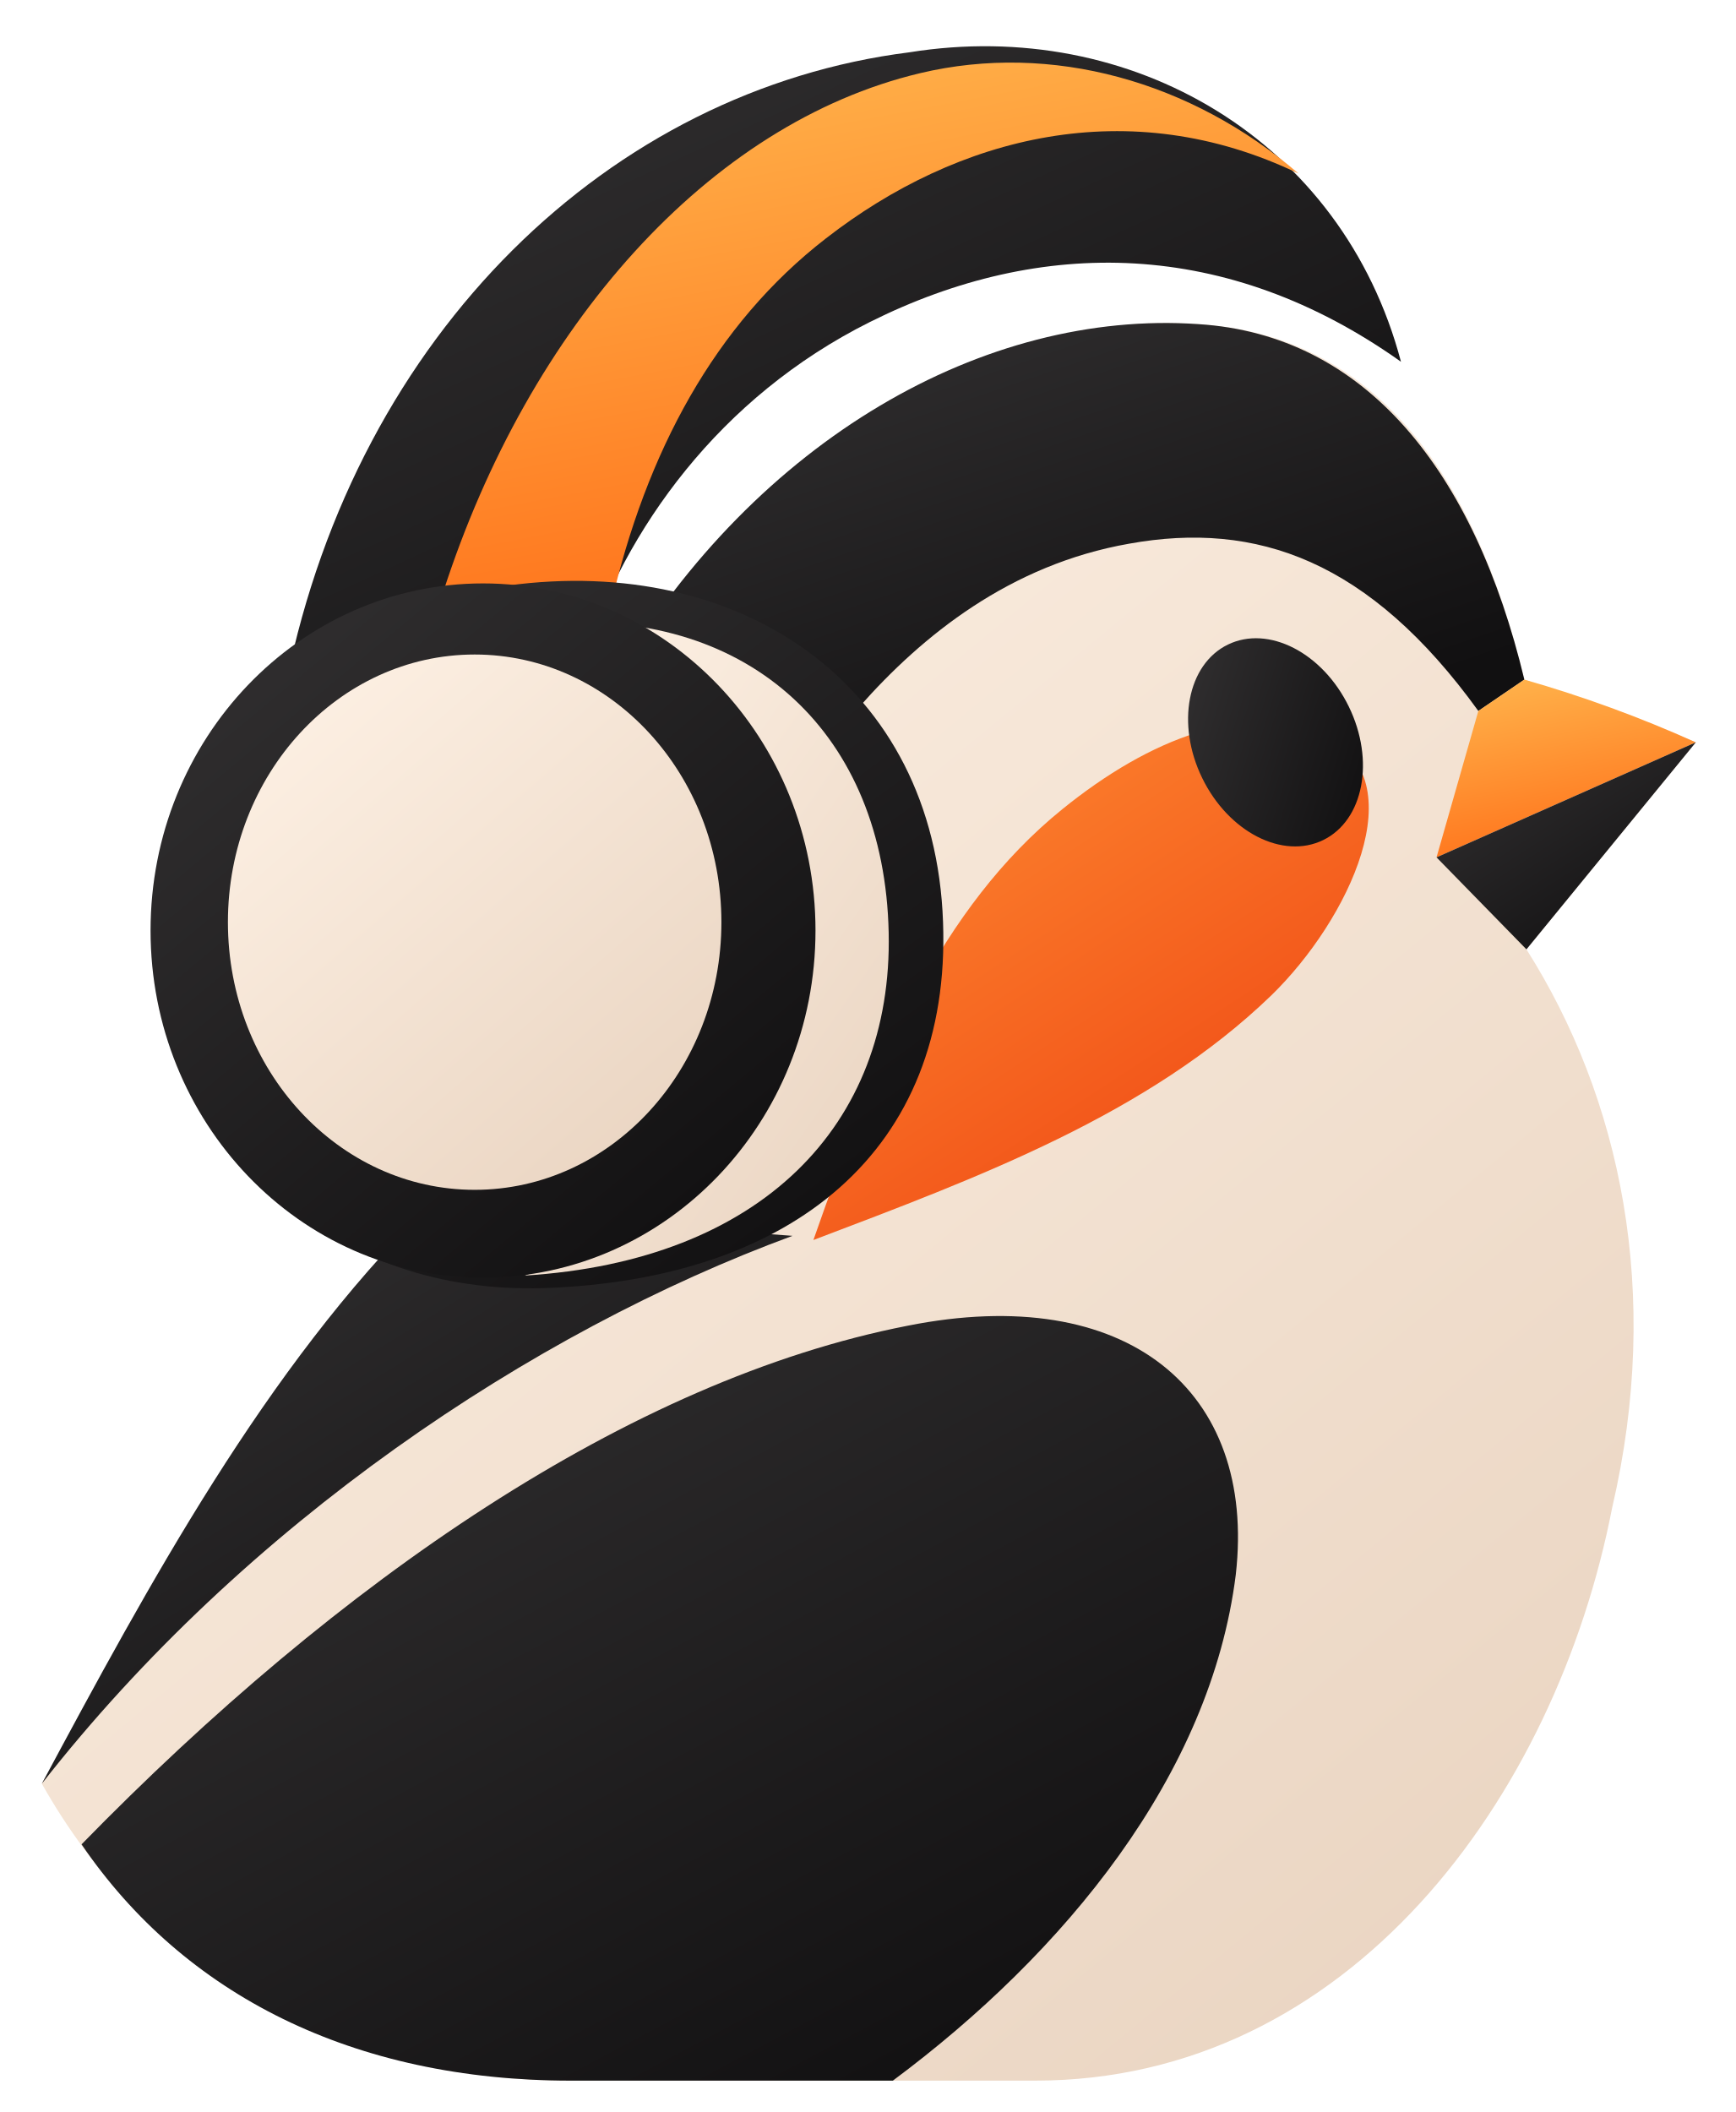
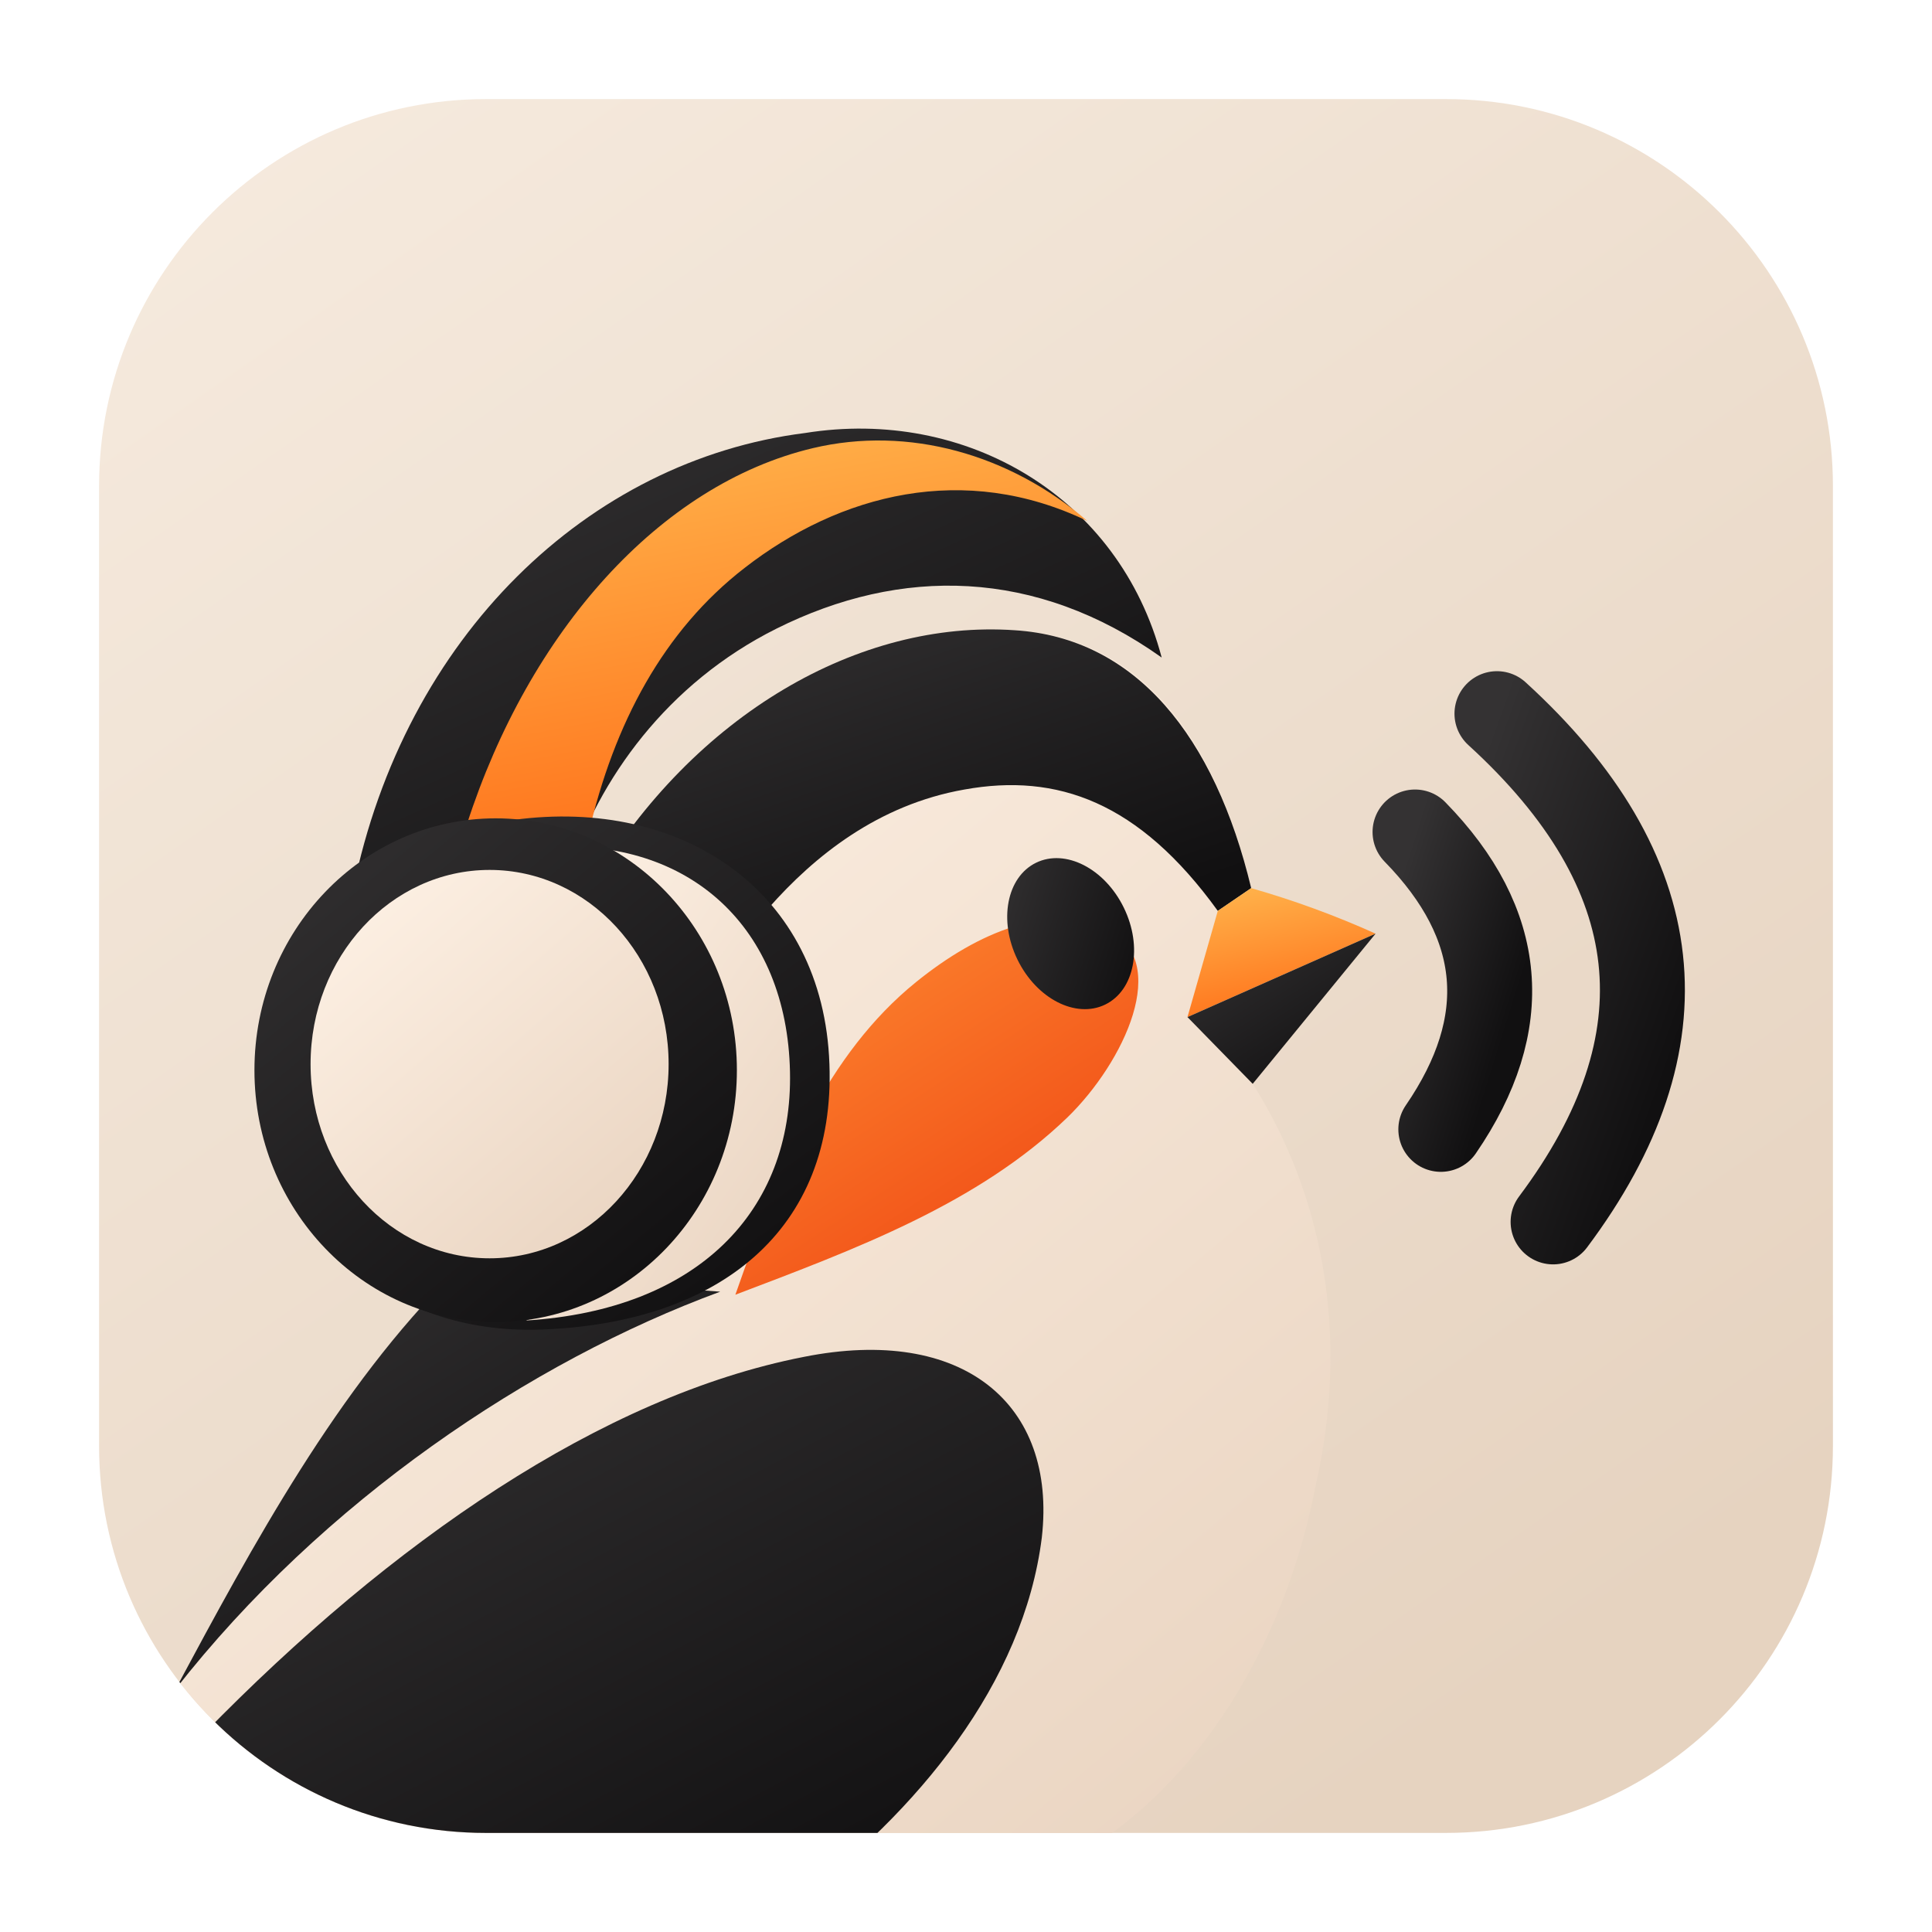
- <svg xmlns="http://www.w3.org/2000/svg" viewBox="110 140 830 1010">
+ <svg xmlns="http://www.w3.org/2000/svg" viewBox="0 0 1248 1248">
  <defs>
    <linearGradient id="dark" x1="0" y1="0" x2=".8" y2="1" gradientUnits="objectBoundingBox">
      <stop stop-color="#343233" />
      <stop offset="1" stop-color="#111011" />
    </linearGradient>
    <linearGradient id="cream" x2=".8" y2="1">
      <stop stop-color="#fff3e7" />
      <stop offset="1" stop-color="#ead5c2" />
    </linearGradient>
    <linearGradient id="orange" x2=".3" y2="1">
      <stop stop-color="#ffb74e" />
      <stop offset="1" stop-color="#ff741c" />
    </linearGradient>
    <linearGradient id="cheek" x2=".7" y2="1">
      <stop stop-color="#ff8d32" />
      <stop offset="1" stop-color="#ef4814" />
    </linearGradient>
+     <linearGradient id="tile" x2=".7" y2="1">
+       <stop stop-color="#f6ebdf" />
+       <stop offset="1" stop-color="#e6d3c0" />
+     </linearGradient>
+     <clipPath id="tileClip">
+       <rect x="64" y="64" width="1120" height="1120" rx="250" />
+     </clipPath>
  </defs>
-   <path fill="url(#dark)" d="M247 466C281 299 402 183 545 165C651 148 752 207 780 313C697 254 608 253 526 294C454 330 409 393 389 455Z" />
-   <path fill="url(#orange)" d="M322 423C363 296 449 199 550 175C613 160 680 179 731 223C650 184 568 205 505 254C452 295 419 356 402 430Z" />
-   <path fill="url(#cream)" d="M130 993C193 885 241 794 313 718L405 463C475 352 582 288 683 295C766 300 815 365 839 465L921 495L840 594C885 665 905 758 881 861C854 1000 755 1135 605 1135H383C266 1135 179 1080 130 993Z" />
-   <path fill="url(#dark)" d="M405 463C472 350 581 288 683 295C763 300 815 365 839 465L817 480C765 408 711 389 650 400C593 410 551 444 521 478Z" />
-   <path fill="url(#cheek)" d="M499 733C529 647 560 574 618 527C660 493 706 475 744 492C787 513 755 580 718 616C659 673 578 703 499 733Z" />
-   <path fill="url(#dark)" d="M130 993C181 898 237 794 314 718L489 731C364 777 227 869 130 993Z" />
-   <path fill="url(#dark)" d="M149 1022C272 896 411 800 544 774C649 753 711 805 701 893C689 989 619 1074 537 1135H383C279 1135 198 1094 149 1022Z" />
-   <path fill="url(#orange)" d="M817 480L839 465Q881 477 921 495L797 550Z" />
-   <path fill="url(#dark)" d="M797 550L921 495L840 594Z" />
-   <ellipse fill="url(#dark)" cx="720" cy="495" rx="39" ry="52" transform="rotate(-26 720 495)" />
-   <path fill="url(#dark)" d="M353 420C464 405 557 467 561 581C565 690 489 752 370 756C270 759 196 694 190 590C184 490 254 428 353 420Z" />
-   <path fill="url(#cream)" d="M375 438C469 432 533 491 535 586C537 678 474 743 361 750C445 718 488 660 489 584C489 515 448 461 375 438Z" />
-   <ellipse fill="url(#dark)" cx="341" cy="585" rx="159" ry="166" />
-   <ellipse fill="url(#cream)" cx="337" cy="581" rx="118" ry="128" />
+   <rect x="64" y="64" width="1120" height="1120" rx="250" fill="url(#tile)" />
+   <g clip-path="url(#tileClip)">
+     <g transform="translate(-14 118) scale(0.98)">
+       <path fill="url(#dark)" d="M247 466C281 299 402 183 545 165C651 148 752 207 780 313C697 254 608 253 526 294C454 330 409 393 389 455Z" />
+       <path fill="url(#orange)" d="M322 423C363 296 449 199 550 175C613 160 680 179 731 223C650 184 568 205 505 254C452 295 419 356 402 430Z" />
+       <path fill="url(#cream)" d="M130 993C193 885 241 794 313 718L405 463C475 352 582 288 683 295C766 300 815 365 839 465L921 495L840 594C885 665 905 758 881 861C854 1000 755 1135 605 1135H383C266 1135 179 1080 130 993Z" />
+       <path fill="url(#dark)" d="M405 463C472 350 581 288 683 295C763 300 815 365 839 465L817 480C765 408 711 389 650 400C593 410 551 444 521 478Z" />
+       <path fill="url(#cheek)" d="M499 733C529 647 560 574 618 527C660 493 706 475 744 492C787 513 755 580 718 616C659 673 578 703 499 733Z" />
+       <path fill="url(#dark)" d="M130 993C181 898 237 794 314 718L489 731C364 777 227 869 130 993Z" />
+       <path fill="url(#dark)" d="M149 1022C272 896 411 800 544 774C649 753 711 805 701 893C689 989 619 1074 537 1135H383C279 1135 198 1094 149 1022Z" />
+       <path fill="url(#orange)" d="M817 480L839 465Q881 477 921 495L797 550Z" />
+       <path fill="url(#dark)" d="M797 550L921 495L840 594Z" />
+       <ellipse fill="url(#dark)" cx="720" cy="495" rx="39" ry="52" transform="rotate(-26 720 495)" />
+       <path fill="url(#dark)" d="M353 420C464 405 557 467 561 581C565 690 489 752 370 756C270 759 196 694 190 590C184 490 254 428 353 420Z" />
+       <path fill="url(#cream)" d="M375 438C469 432 533 491 535 586C537 678 474 743 361 750C445 718 488 660 489 584C489 515 448 461 375 438Z" />
+       <ellipse fill="url(#dark)" cx="341" cy="585" rx="159" ry="166" />
+       <ellipse fill="url(#cream)" cx="337" cy="581" rx="118" ry="128" />
+       <g fill="none" stroke="url(#dark)" stroke-width="56" stroke-linecap="round">
+         <path d="M947 428Q1036 519 964 624" />
+         <path d="M1001 350Q1172 506 1038 685" />
+       </g>
+     </g>
+   </g>
</svg>
